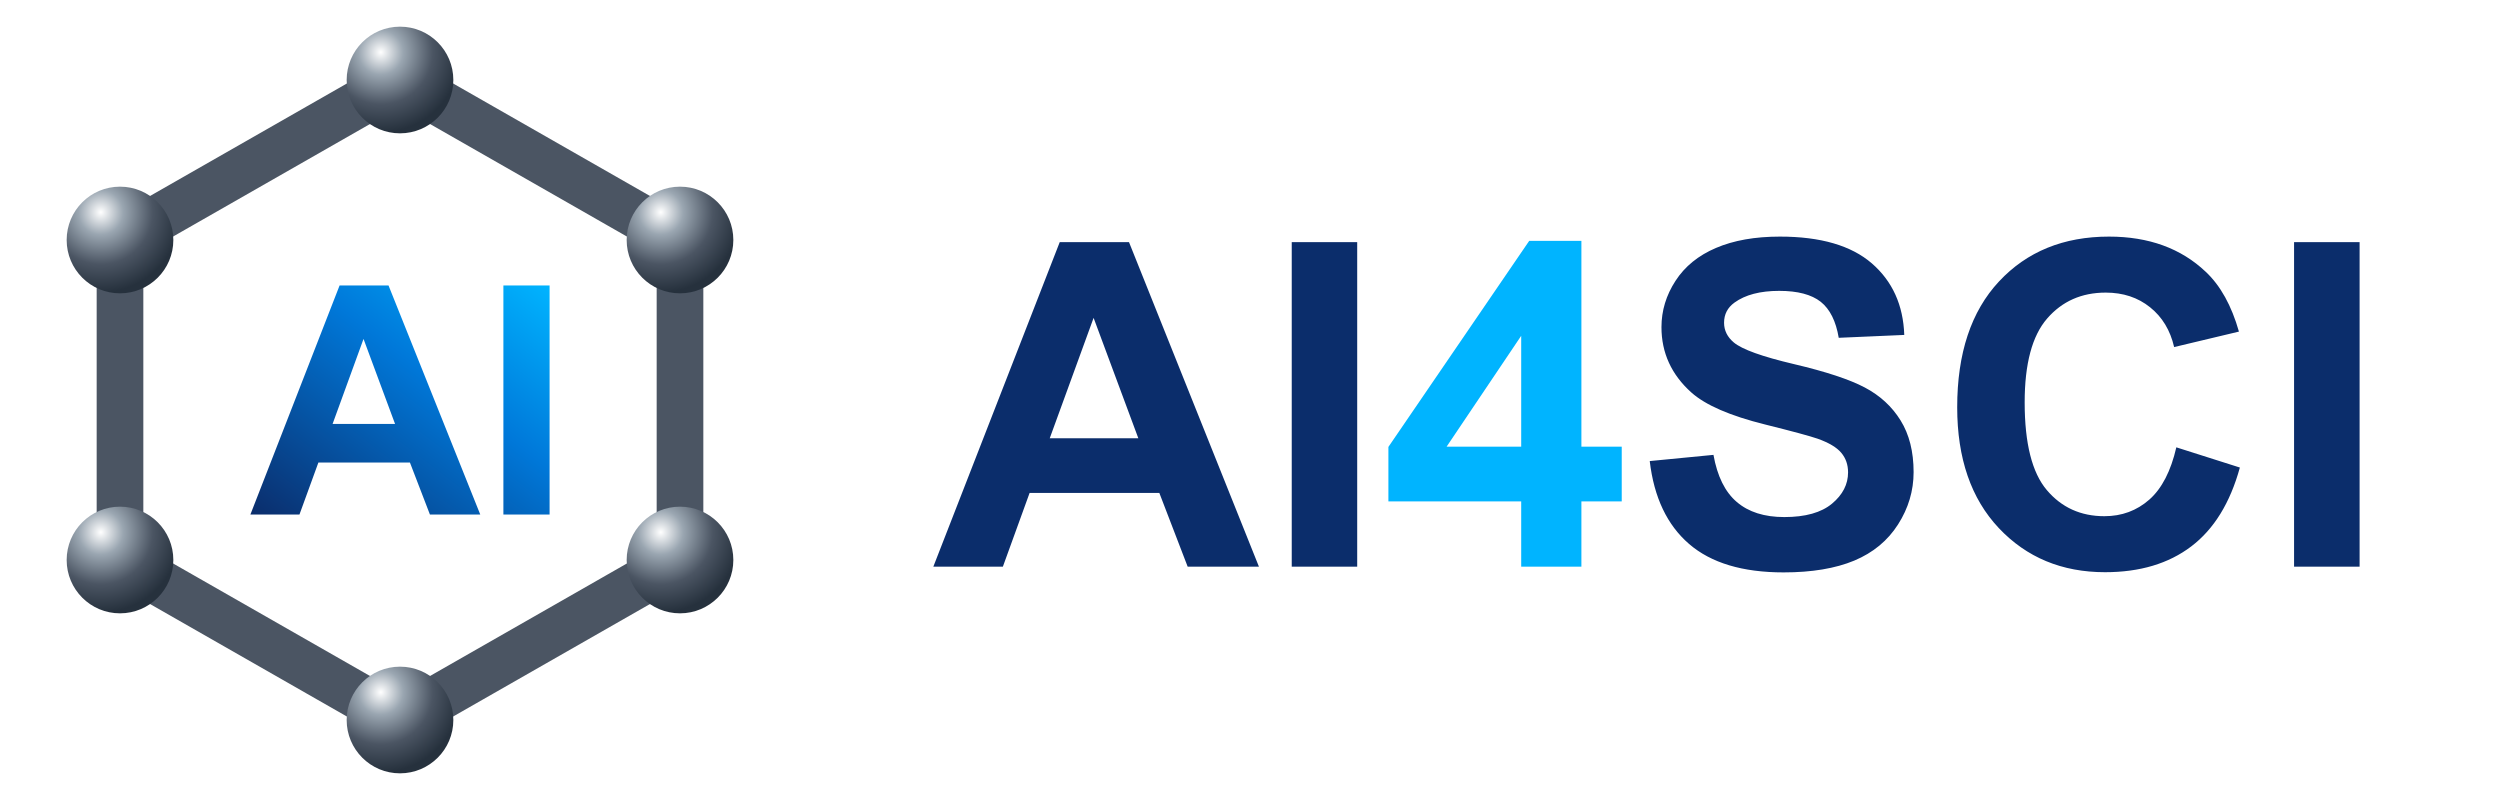
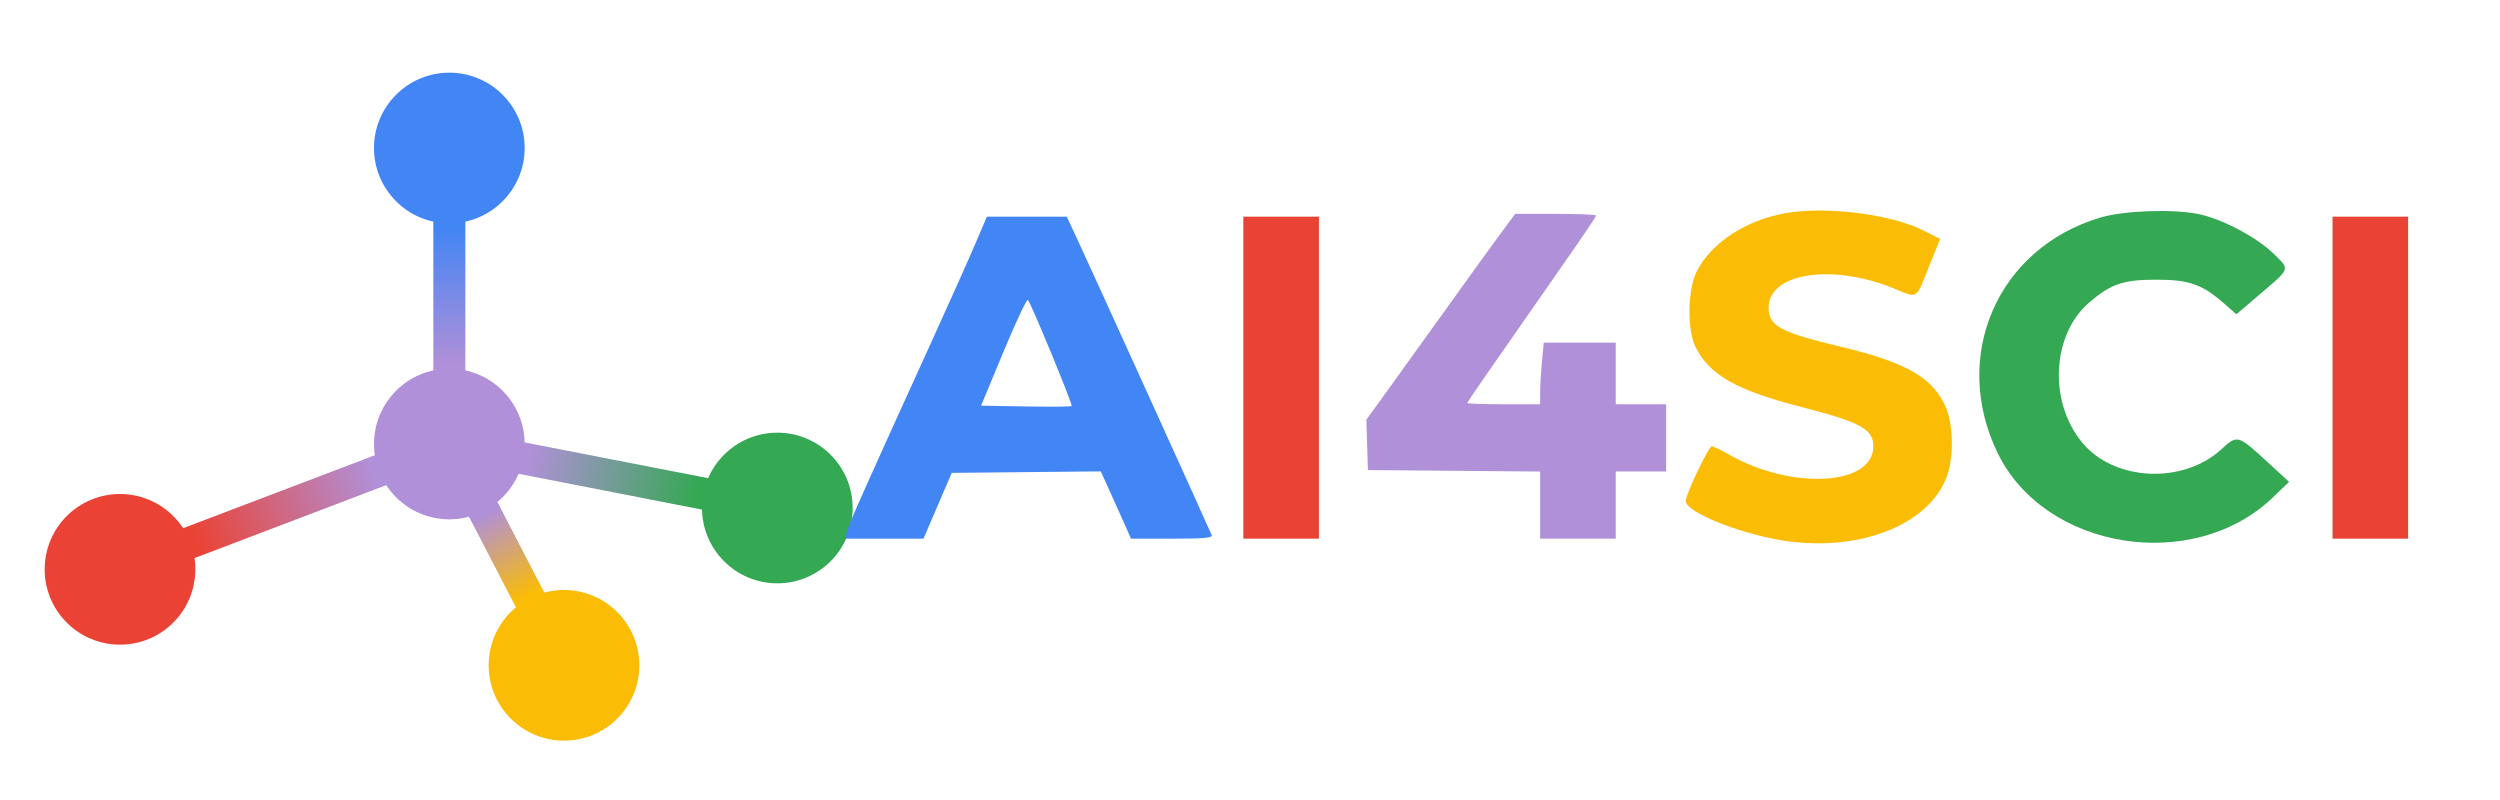
- <svg xmlns="http://www.w3.org/2000/svg" viewBox="0 0 375 120" role="img" aria-label="AI4SCI">
+ <svg xmlns="http://www.w3.org/2000/svg" role="img" aria-label="AI4SCI" viewBox="0 0 375 120">
  <defs>
-     <linearGradient id="blue" x1="0" y1="1" x2="1" y2="0">
-       <stop stop-color="#0B2D6B" />
-       <stop offset=".6" stop-color="#0078d9" />
-       <stop offset="1" stop-color="#00B4FF" />
+     <linearGradient id="bond-blue" gradientUnits="userSpaceOnUse" x1="512" y1="282.5" x2="512" y2="391.5">
+       <stop offset=".03" stop-color="#4285F4" />
+       <stop offset=".97" stop-color="#B090D8" />
    </linearGradient>
-     <radialGradient id="metal" cx="32%" cy="24%" r="75%">
-       <stop stop-color="#fff" />
-       <stop offset=".28" stop-color="#9aa6b1" />
-       <stop offset=".65" stop-color="#4B5563" />
-       <stop offset="1" stop-color="#26313d" />
-     </radialGradient>
+     <linearGradient id="bond-red" gradientUnits="userSpaceOnUse" x1="317.805" y1="521.904" x2="459.195" y2="468.096">
+       <stop offset=".03" stop-color="#EA4335" />
+       <stop offset=".97" stop-color="#B090D8" />
+     </linearGradient>
+     <linearGradient id="bond-green" gradientUnits="userSpaceOnUse" x1="702.546" y1="485.18" x2="567.454" y2="458.82">
+       <stop offset=".03" stop-color="#34A853" />
+       <stop offset=".97" stop-color="#B090D8" />
+     </linearGradient>
+     <linearGradient id="bond-yellow" gradientUnits="userSpaceOnUse" x1="572.01" y1="563.833" x2="537.99" y2="498.167">
+       <stop offset=".03" stop-color="#FBBC05" />
+       <stop offset=".97" stop-color="#B090D8" />
+     </linearGradient>
  </defs>
-   <g fill="none" stroke="#4B5563" stroke-width="7" stroke-linejoin="round">
-     <path d="M60 12 102 36V84L60 108 18 84V36Z" />
+   <g transform="translate(-35 -23) scale(.2)">
+     <g fill="none" stroke-width="24" stroke-linecap="round">
+       <line x1="512" y1="226" x2="512" y2="448" stroke="url(#bond-blue)" />
+       <line x1="265" y1="542" x2="512" y2="448" stroke="url(#bond-red)" />
+       <line x1="758" y1="496" x2="512" y2="448" stroke="url(#bond-green)" />
+       <line x1="598" y1="614" x2="512" y2="448" stroke="url(#bond-yellow)" />
+     </g>
+     <circle cx="512" cy="226" r="56.5" fill="#4285F4" />
+     <circle cx="265" cy="542" r="56.5" fill="#EA4335" />
+     <circle cx="758" cy="496" r="56.5" fill="#34A853" />
+     <circle cx="598" cy="614" r="56.5" fill="#FBBC05" />
+     <circle cx="512" cy="448" r="56.5" fill="#B090D8" />
  </g>
-   <circle cx="60" cy="12" r="8" fill="url(#metal)" />
-   <circle cx="102" cy="36" r="8" fill="url(#metal)" />
-   <circle cx="102" cy="84" r="8" fill="url(#metal)" />
-   <circle cx="60" cy="108" r="8" fill="url(#metal)" />
-   <circle cx="18" cy="84" r="8" fill="url(#metal)" />
-   <circle cx="18" cy="36" r="8" fill="url(#metal)" />
-   <path fill="url(#blue)" transform="translate(9.558594 -0.8203125)" d="M48.72 43.64L62.48 78L54.93 78L51.93 70.20L38.20 70.20L35.36 78L28 78L41.38 43.64L48.72 43.64ZM40.33 64.41L49.70 64.41L44.97 51.66L40.33 64.41ZM72.88 78L65.95 78L65.95 43.64L72.88 43.64L72.88 78Z" />
-   <path fill="#0B2D6B" d="M169.35 36.32L188.84 85L178.15 85L173.90 73.94L154.44 73.94L150.43 85L140 85L158.96 36.32L169.35 36.32ZM157.46 65.74L170.75 65.74L164.04 47.68L157.46 65.74ZM203.58 85L193.76 85L193.76 36.32L203.58 36.32L203.58 85Z" />
-   <path fill="#00B4FF" d="M237.21 85L228.18 85L228.18 75.21L208.26 75.21L208.26 67.04L229.38 36.13L237.21 36.13L237.21 67.00L243.26 67.00L243.26 75.21L237.21 75.21L237.21 85ZM216.99 67.00L228.18 67.00L228.18 50.37L216.99 67.00Z" />
-   <path fill="#0B2D6B" d="M247.46 69.16L247.46 69.16L257.02 68.23Q257.88 73.05 260.52 75.30Q263.16 77.56 267.64 77.56L267.64 77.56Q272.39 77.56 274.80 75.55Q277.21 73.54 277.21 70.86L277.21 70.86Q277.21 69.13 276.19 67.92Q275.18 66.71 272.66 65.81L272.66 65.81Q270.93 65.21 264.79 63.68L264.79 63.68Q256.89 61.72 253.70 58.87L253.70 58.87Q249.22 54.85 249.22 49.07L249.22 49.07Q249.22 45.36 251.33 42.12Q253.43 38.88 257.40 37.19Q261.37 35.49 266.98 35.49L266.98 35.49Q276.14 35.49 280.78 39.51Q285.41 43.53 285.64 50.24L285.64 50.24L275.81 50.67Q275.18 46.92 273.11 45.27Q271.03 43.63 266.88 43.63L266.88 43.63Q262.60 43.63 260.17 45.39L260.17 45.39Q258.61 46.52 258.61 48.41L258.61 48.41Q258.61 50.14 260.07 51.37L260.07 51.37Q261.93 52.93 269.11 54.62Q276.28 56.31 279.71 58.12Q283.15 59.93 285.09 63.07Q287.04 66.21 287.04 70.82L287.04 70.82Q287.04 75.01 284.71 78.66Q282.39 82.31 278.14 84.09Q273.89 85.86 267.54 85.86L267.54 85.86Q258.31 85.86 253.37 81.60Q248.42 77.33 247.46 69.16ZM326.45 67.10L326.45 67.10L335.98 70.13Q333.79 78.09 328.69 81.96Q323.59 85.83 315.76 85.83L315.76 85.83Q306.06 85.83 299.82 79.21Q293.58 72.58 293.58 61.09L293.58 61.09Q293.58 48.94 299.85 42.22Q306.13 35.49 316.35 35.49L316.35 35.49Q325.29 35.49 330.86 40.77L330.86 40.77Q334.18 43.89 335.84 49.74L335.84 49.74L326.12 52.06Q325.25 48.28 322.51 46.09Q319.77 43.89 315.86 43.89L315.86 43.89Q310.44 43.89 307.07 47.78Q303.70 51.66 303.70 60.36L303.70 60.36Q303.70 69.59 307.02 73.51Q310.34 77.43 315.66 77.43L315.66 77.43Q319.57 77.43 322.40 74.94Q325.22 72.45 326.45 67.10ZM353.94 85L344.11 85L344.11 36.32L353.94 36.32L353.94 85Z" />
+   <g transform="translate(29 -272) scale(.42)">
+     <g fill="#4285F4">
+       <path fill-rule="evenodd" transform="translate(226 711)" d="M 53.253 23.750 C 50.969 29.113, 43.873 44.975, 37.483 59 C 14.455 109.547, 8.072 123.866, 7.433 126.412 L 6.783 129 20.774 129 L 34.764 129 39.813 117.250 L 44.861 105.500 71.476 105.234 L 98.090 104.967 100.939 111.234 C 102.507 114.680, 104.936 120.088, 106.339 123.250 L 108.889 129 123.552 129 C 134.890 129, 138.097 128.717, 137.699 127.750 C 136.386 124.563, 94.562 32.476, 89.556 21.750 L 85.939 14 71.672 14 L 57.405 14 53.253 23.750 M 63.343 62.224 L 55.338 81.500 71.310 81.775 C 80.095 81.927, 87.470 81.864, 87.699 81.634 C 88.154 81.179, 73.227 44.983, 72.065 43.724 C 71.671 43.298, 67.746 51.623, 63.343 62.224" />
+     </g>
+     <g fill="#EA4335">
+       <path fill-rule="evenodd" transform="translate(369 711)" d="M 6 71.500 L 6 129 19.500 129 L 33 129 33 71.500 L 33 14 19.500 14 L 6 14 6 71.500" />
+       <path fill-rule="evenodd" transform="translate(758 711)" d="M 6 71.500 L 6 129 19.500 129 L 33 129 33 71.500 L 33 14 19.500 14 L 6 14 6 71.500" />
+     </g>
+     <g fill="#34A853">
+       <path fill-rule="evenodd" transform="translate(631 711)" d="M 50 14.344 C 13.282 25.293, -3.469 63.898, 13.464 98.546 C 30.352 133.100, 83.297 141.556, 111.726 114.240 L 117.476 108.715 109.488 101.365 C 99.249 91.942, 98.957 91.863, 93.377 97.006 C 79.612 109.695, 54.929 108.513, 43.545 94.621 C 31.501 79.923, 32.746 56.077, 46.156 44.599 C 53.866 37.999, 58.234 36.517, 70 36.508 C 81.846 36.499, 86.465 38.136, 94.468 45.181 L 98.656 48.867 106.578 42.107 C 118.250 32.147, 117.921 33.081, 111.845 27.131 C 105.945 21.353, 93.458 14.770, 85.201 13.083 C 75.900 11.182, 58.512 11.805, 50 14.344" />
+     </g>
+     <g fill="#FBBC05">
+       <path fill-rule="evenodd" transform="translate(530 711)" d="M 39 12.691 C 24.622 15.098, 11.936 23.399, 6.849 33.730 C 3.676 40.173, 3.470 54.423, 6.462 60.457 C 11.481 70.578, 21.077 76.020, 44.506 82.033 C 65.503 87.421, 70 89.897, 70 96.066 C 70 110.127, 40.813 111.745, 18.378 98.926 C 15.561 97.317, 12.813 96, 12.271 96 C 11.181 96, 3 113.232, 3 115.529 C 3 119.758, 24.246 128.023, 40.279 130.030 C 66.842 133.355, 90.625 123.290, 96.425 106.266 C 98.870 99.092, 98.495 87.605, 95.614 81.419 C 90.914 71.325, 81.419 65.967, 58.531 60.491 C 36.602 55.244, 32.600 53.078, 32.600 46.456 C 32.600 34.220, 54.958 30.658, 76.783 39.419 C 86.328 43.250, 84.920 44.153, 90.327 30.729 L 93.860 21.958 87.927 18.963 C 76.434 13.161, 53.643 10.240, 39 12.691" />
+     </g>
+     <g fill="#B090D8">
+       <path fill-rule="evenodd" transform="translate(412 711)" d="M 54.717 20.250 C 51.769 24.238, 41.940 37.850, 32.875 50.500 C 23.811 63.150, 14.266 76.424, 11.663 79.997 L 6.931 86.494 7.216 95.497 L 7.500 104.500 38.250 104.764 L 69 105.029 69 117.014 L 69 129 82.500 129 L 96 129 96 117 L 96 105 105 105 L 114 105 114 93 L 114 81 105 81 L 96 81 96 70 L 96 59 83.145 59 L 70.289 59 69.652 65.750 C 69.301 69.463, 69.011 74.412, 69.007 76.750 L 69 81 56 81 C 48.850 81, 43 80.798, 43 80.552 C 43 80.152, 49.856 70.241, 80.158 26.835 C 85.021 19.869, 89 13.906, 89 13.585 C 89 13.263, 82.493 13, 74.539 13 L 60.079 13 54.717 20.250" />
+     </g>
+   </g>
</svg>
